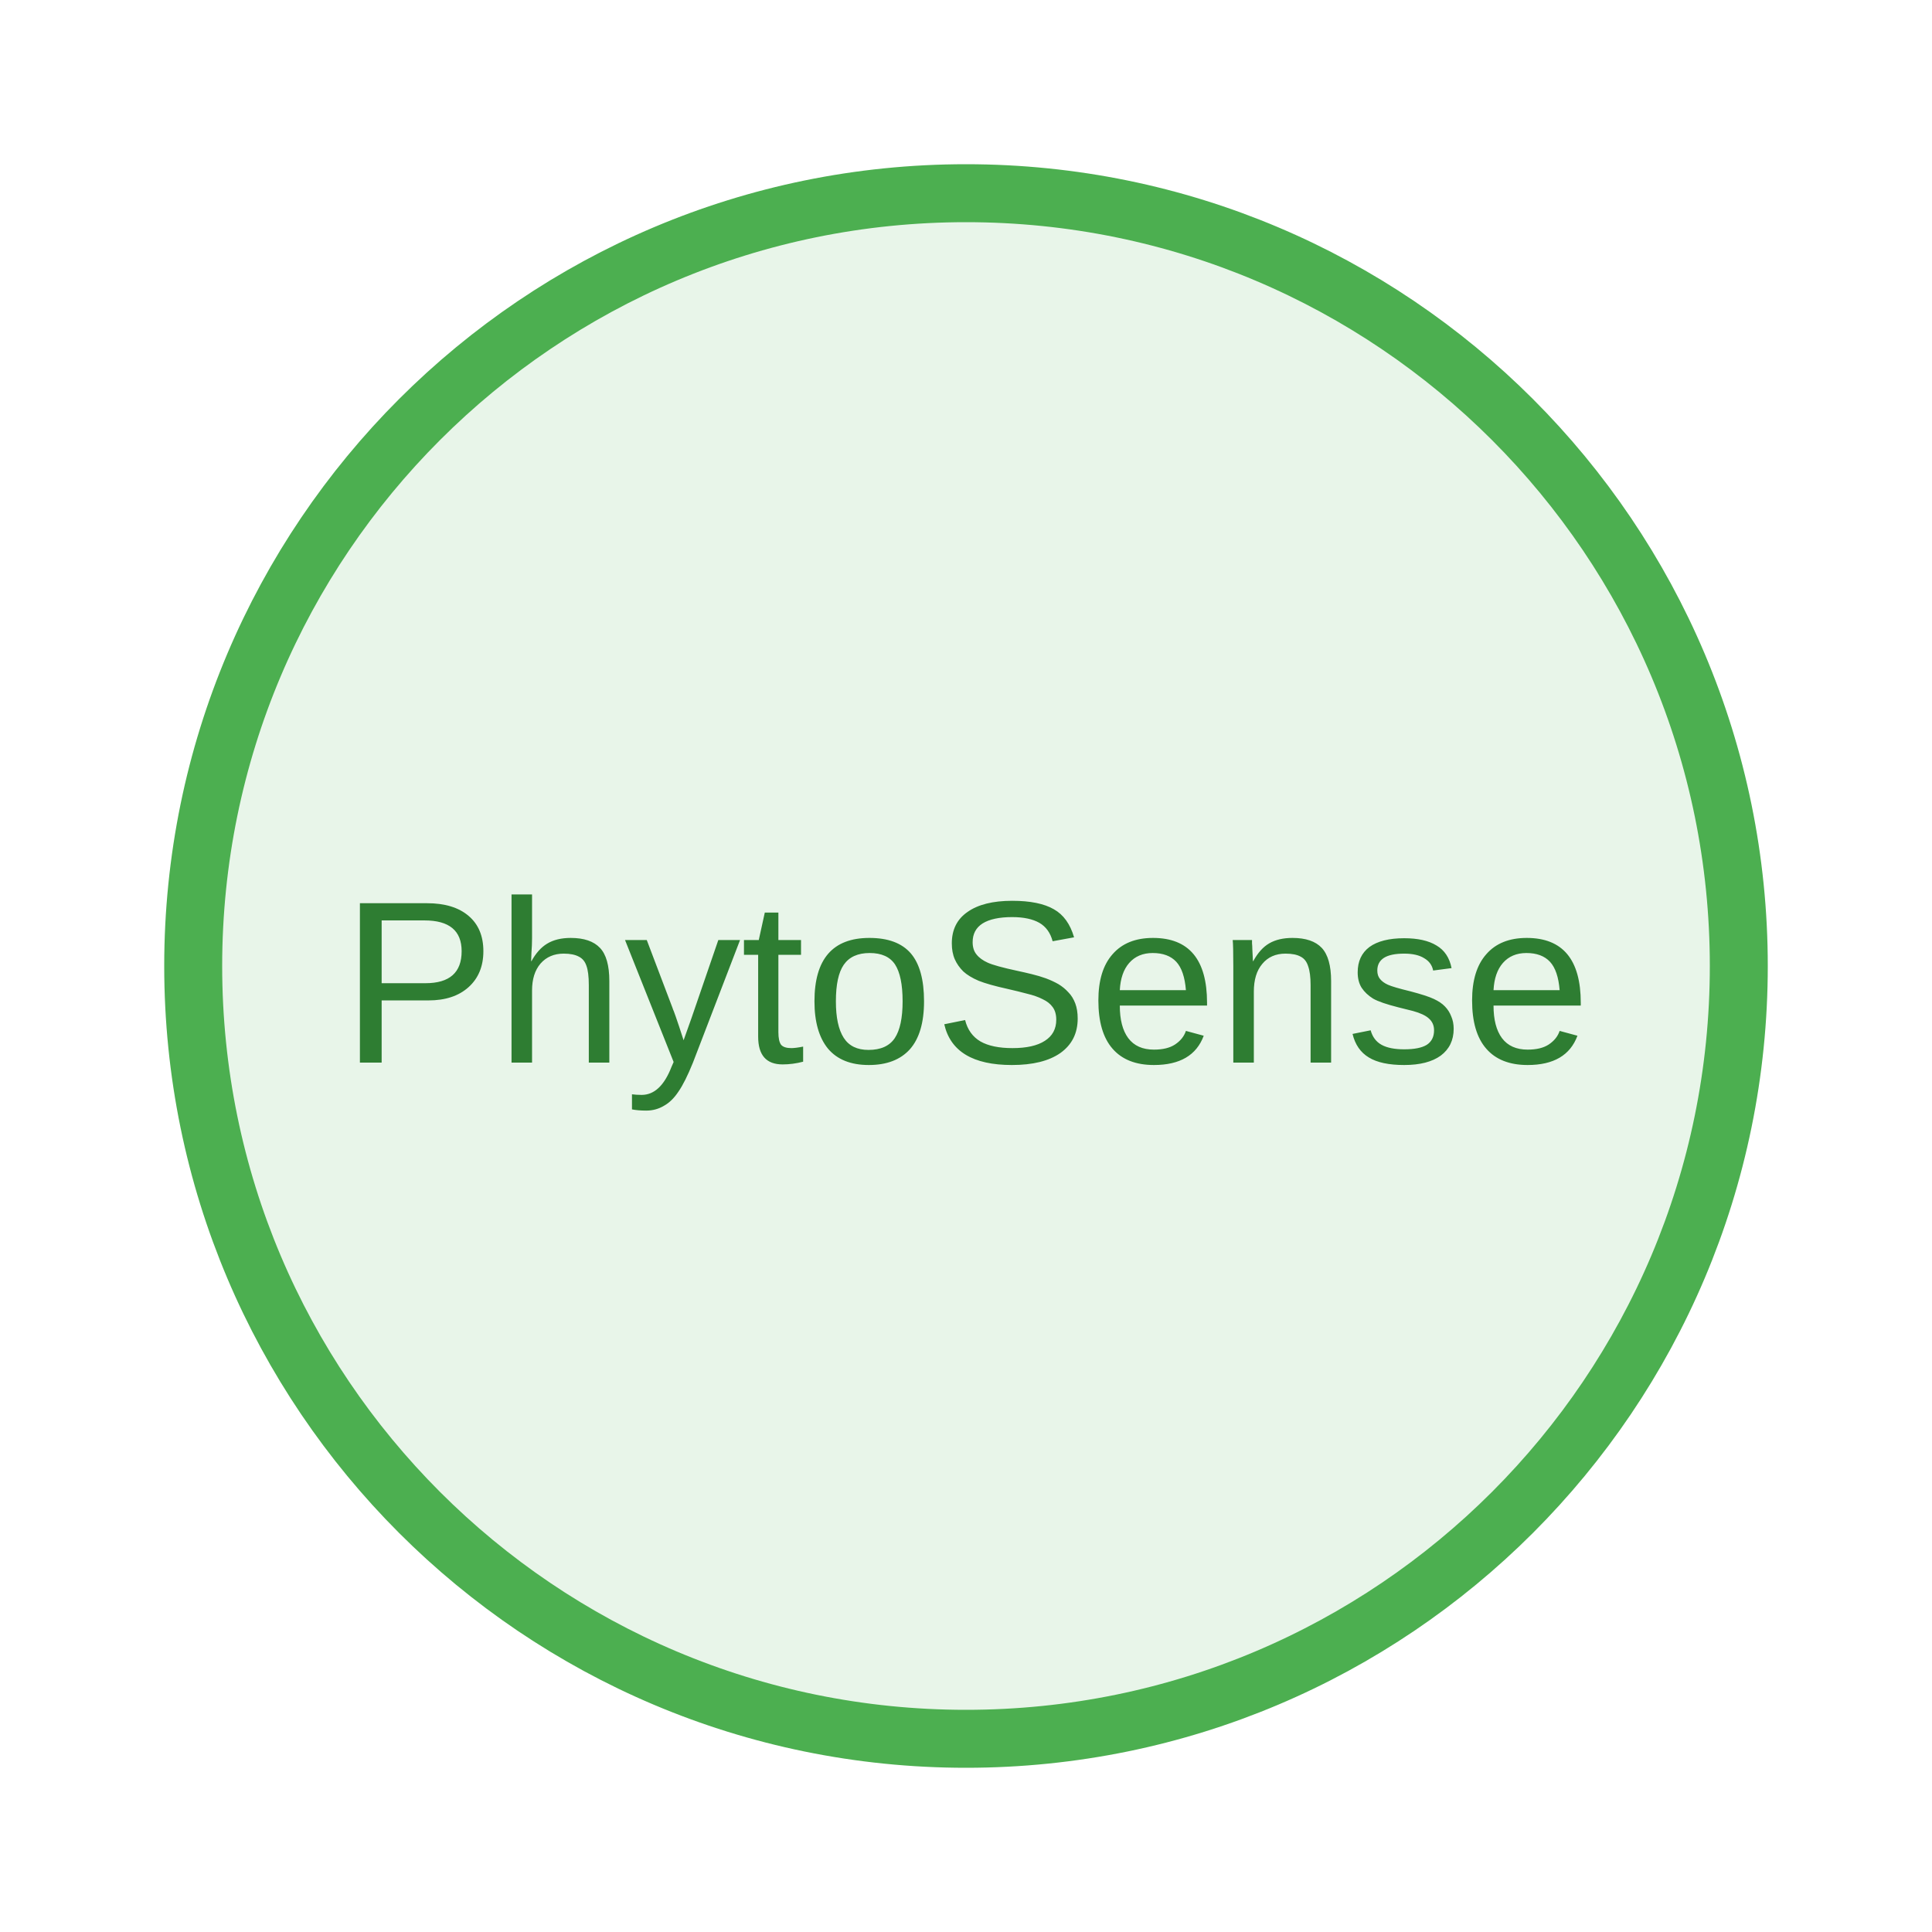
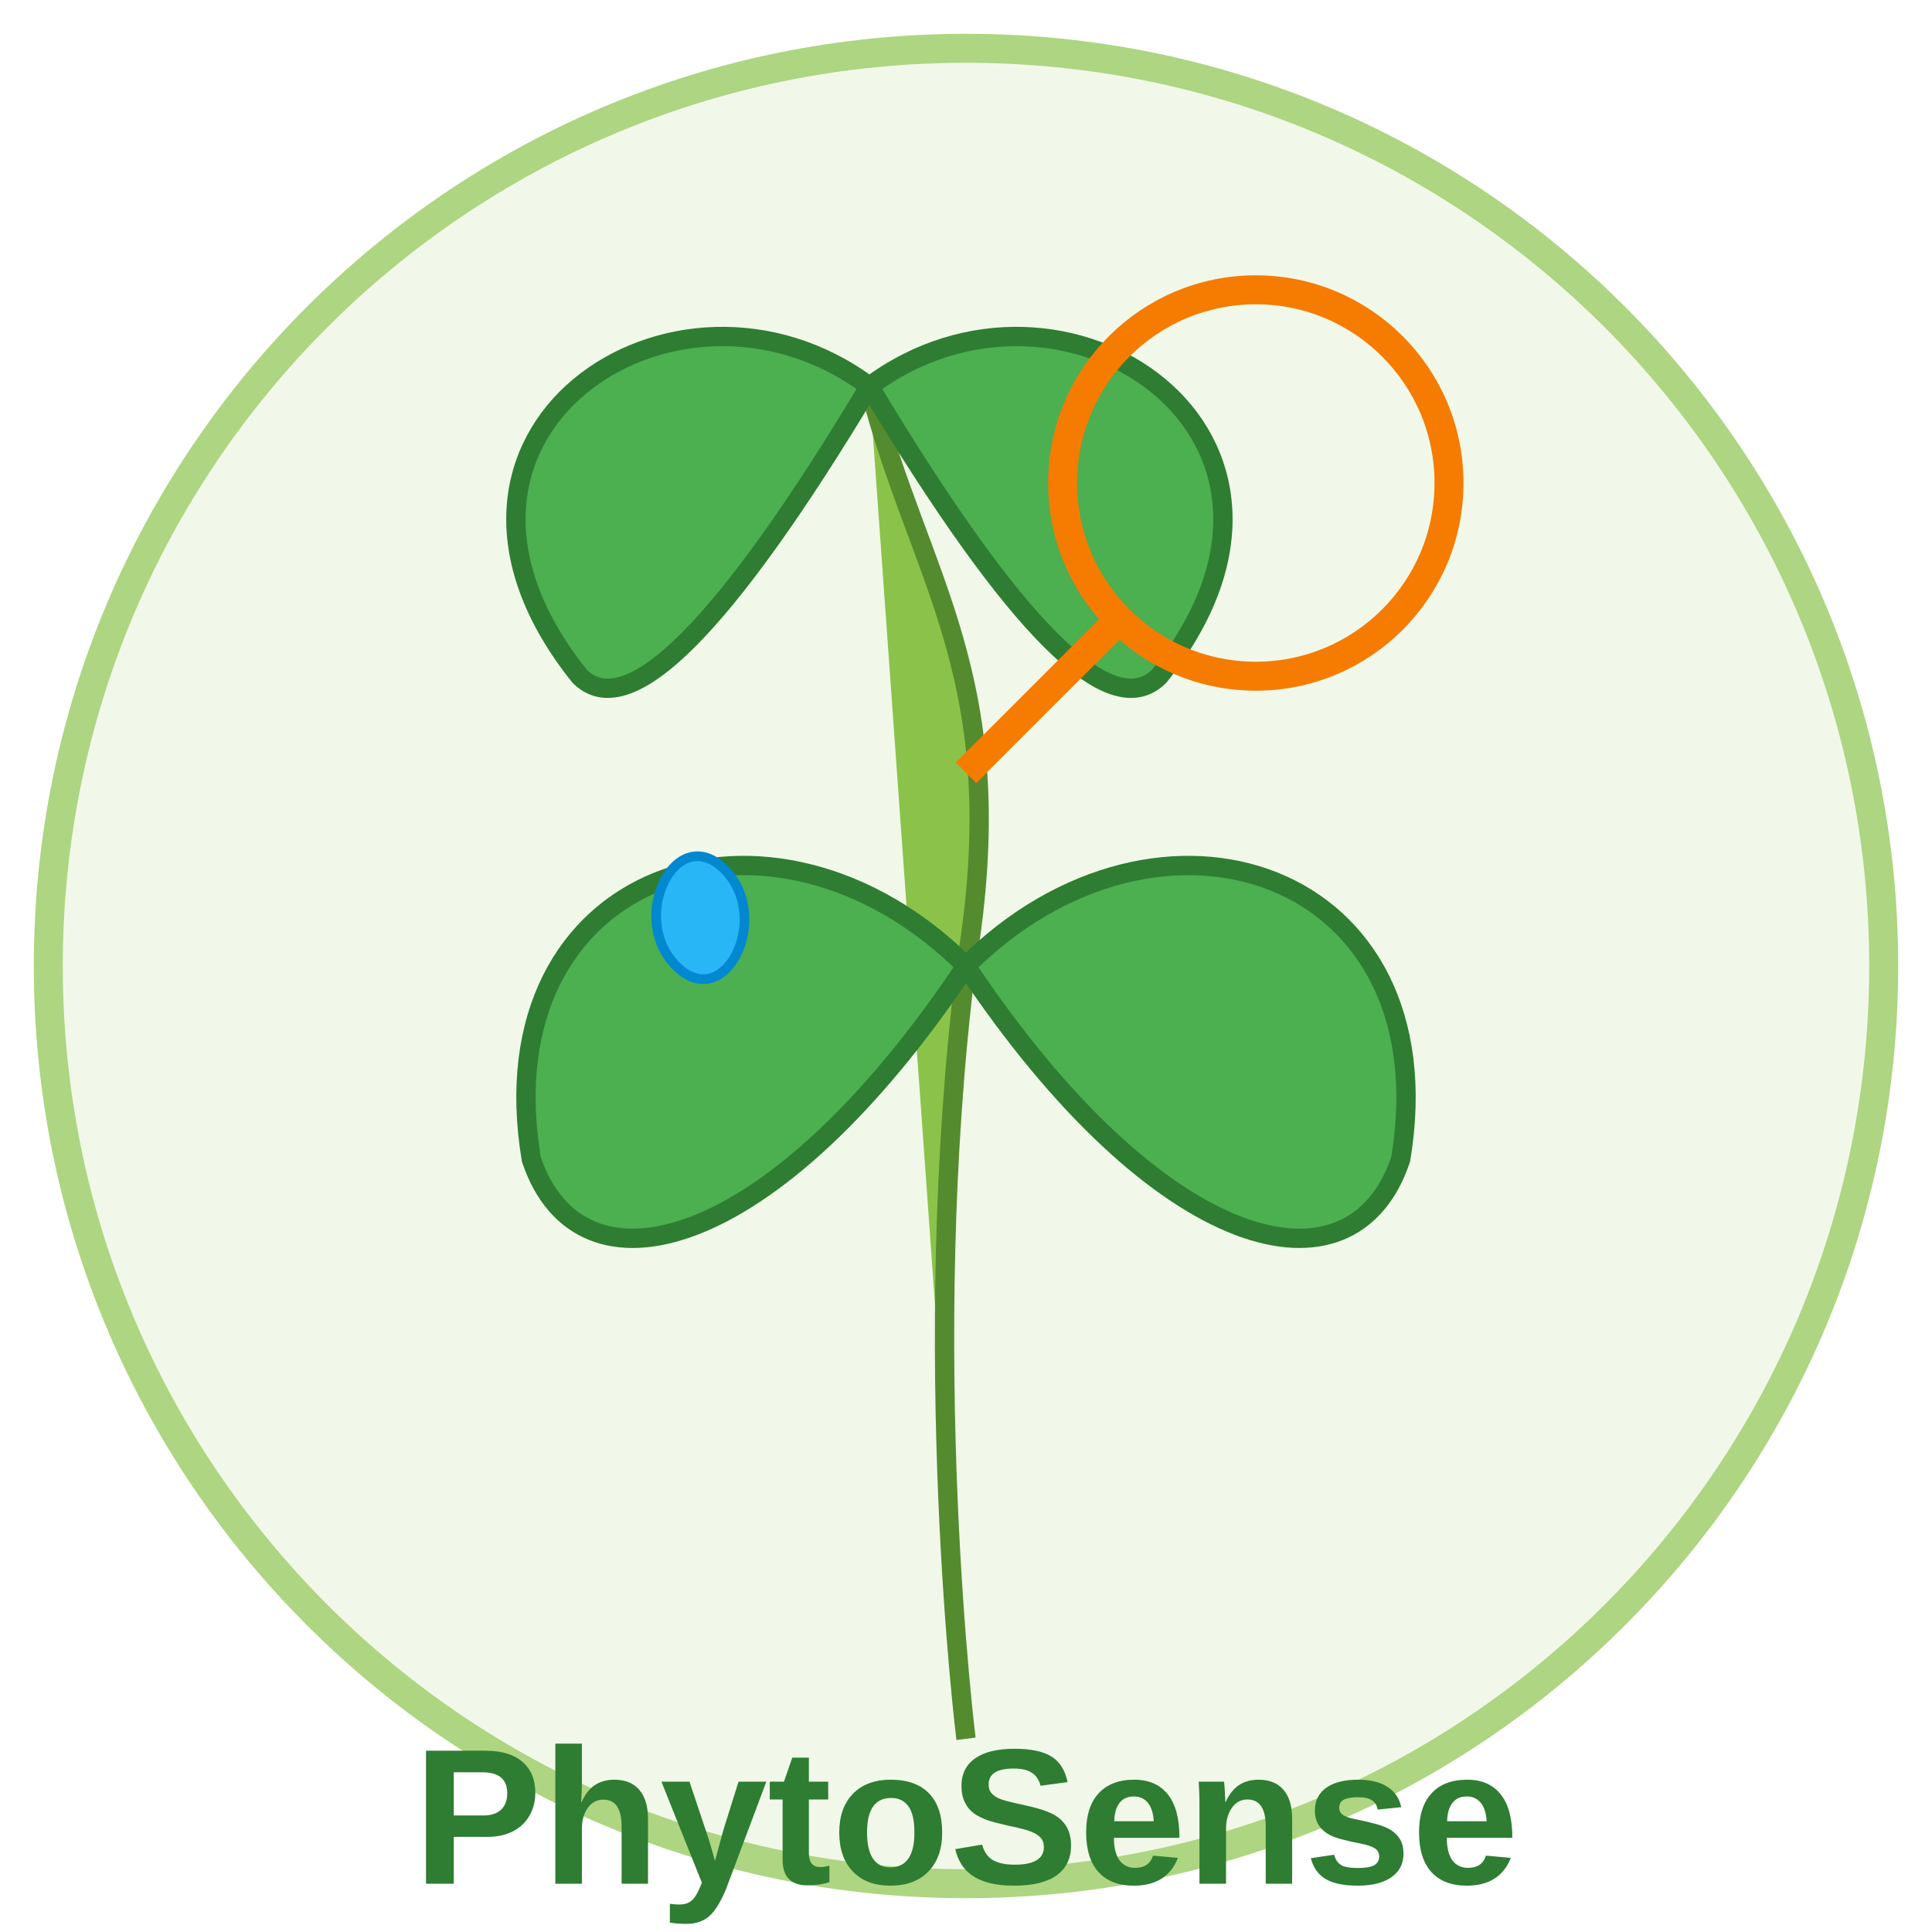
- <svg xmlns="http://www.w3.org/2000/svg" width="100" height="100">
-   <circle cx="50" cy="50" r="40" stroke="#4CAF50" stroke-width="3" fill="#E8F5E9" />
-   <text x="50" y="55" font-family="Arial" font-size="12" text-anchor="middle" fill="#2E7D32">PhytoSense</text>
+ <svg xmlns="http://www.w3.org/2000/svg" width="200" height="200">
+   <style>
+         .leaf {
+             fill: #4CAF50;
+             stroke: #2E7D32;
+             stroke-width: 2;
+         }
+         .stem {
+             fill: #8BC34A;
+             stroke: #558B2F;
+             stroke-width: 2;
+         }
+         .water-drop {
+             fill: #29B6F6;
+             stroke: #0288D1;
+             stroke-width: 1;
+         }
+         .title {
+             font-family: Arial, sans-serif;
+             font-weight: bold;
+             fill: #2E7D32;
+         }
+         .magnifier {
+             fill: none;
+             stroke: #F57C00;
+             stroke-width: 3;
+         }
+     </style>
+   <circle cx="100" cy="100" r="95" fill="#F1F8E9" stroke="#AED581" stroke-width="3" />
+   <path class="stem" d="M100,180 C100,180 95,140 100,100 C105,70 95,60 90,40" />
+   <path class="leaf" d="M90,40 C70,25 40,45 60,70 C65,75 75,65 90,40Z" />
+   <path class="leaf" d="M100,100 C80,80 50,90 55,120 C60,135 80,130 100,100Z" />
+   <path class="leaf" d="M100,100 C120,80 150,90 145,120 C140,135 120,130 100,100Z" />
+   <path class="leaf" d="M90,40 C110,25 140,45 120,70 C115,75 105,65 90,40Z" />
+   <path class="water-drop" d="M75,90 C70,85 65,95 70,100 C75,105 80,95 75,90Z" />
+   <circle class="magnifier" cx="130" cy="50" r="20" />
+   <line class="magnifier" x1="115" y1="65" x2="100" y2="80" />
+   <text class="title" x="100" y="195" text-anchor="middle" font-size="20">PhytoSense</text>
</svg>
